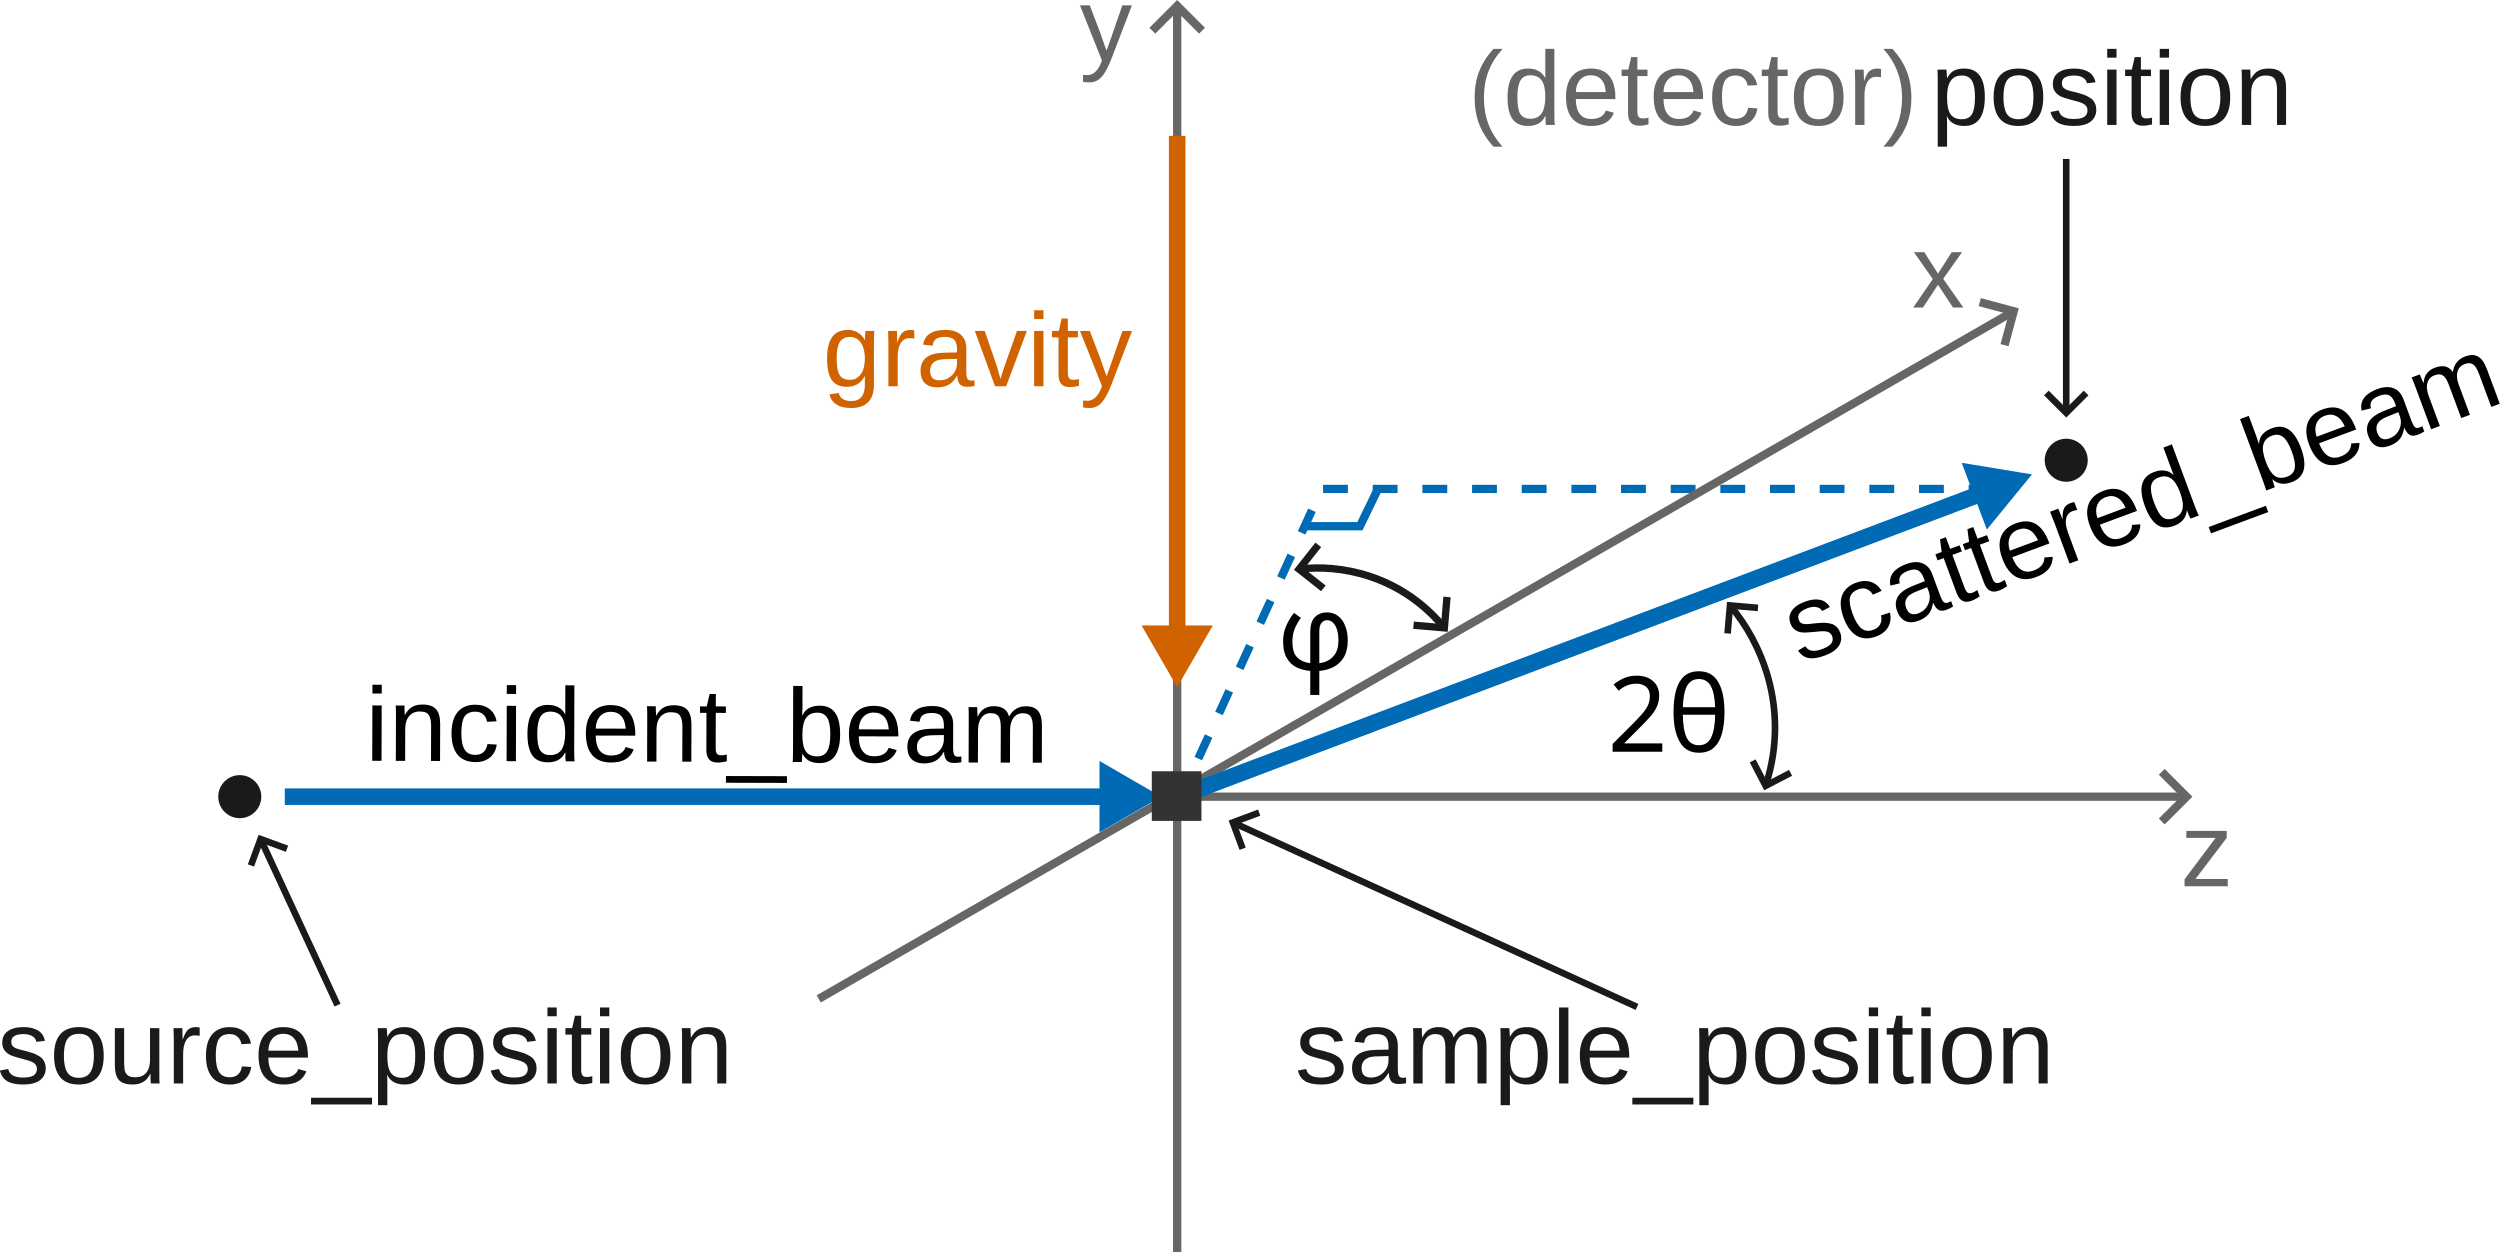
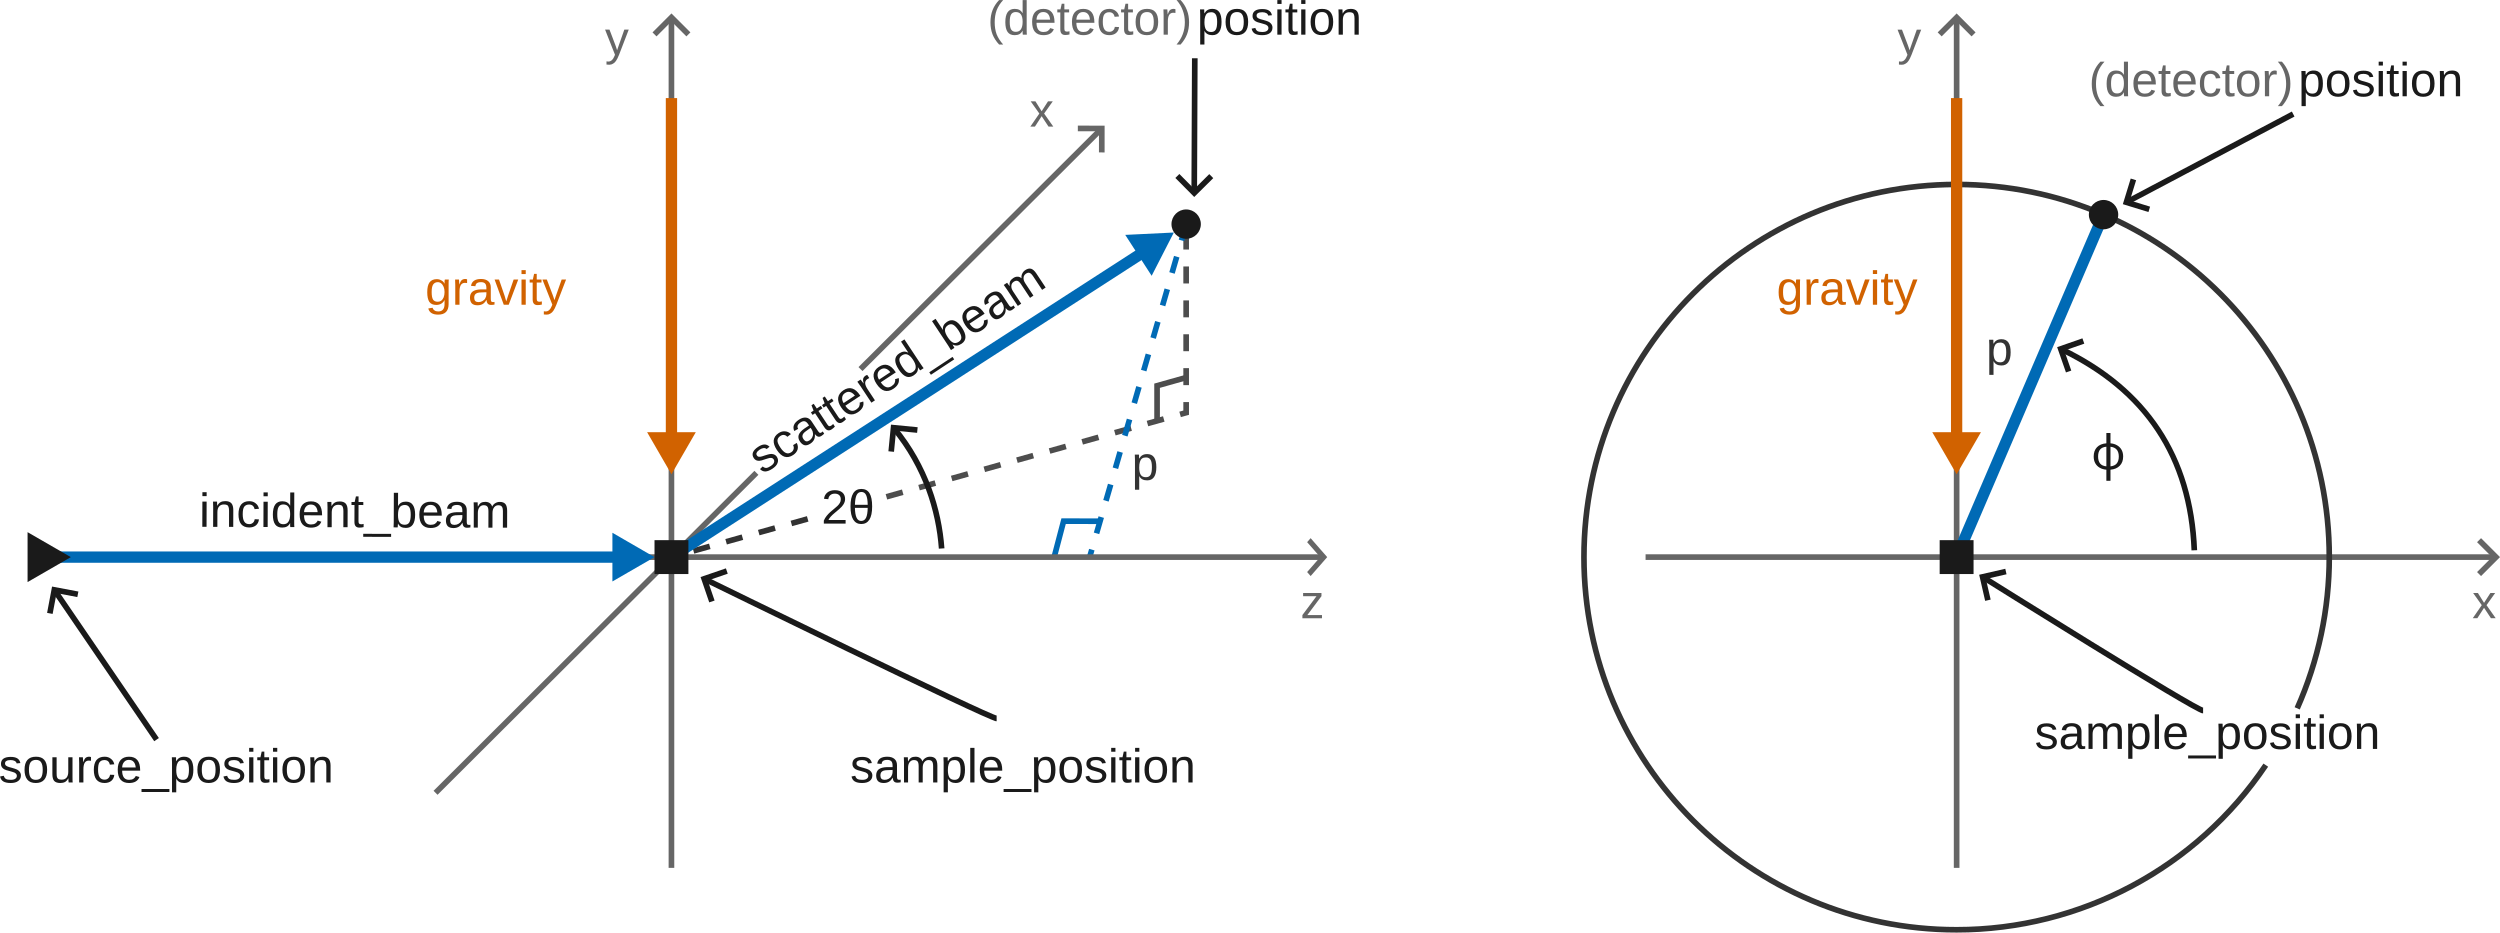
- <svg xmlns="http://www.w3.org/2000/svg" width="570.8" height="285.864" viewBox="0 0 151.024 75.635" version="1.1" id="svg5" xml:space="preserve">
+ <svg xmlns="http://www.w3.org/2000/svg" width="836.417" height="312.012" viewBox="0 0 221.302 82.553" version="1.1" id="svg5" xml:space="preserve">
  <defs id="defs2" />
-   <g id="layer1" transform="translate(-442.977,-15.07812)">
-     <path style="fill:none;fill-opacity:1;stroke:#006ab5;stroke-width:0.5;stroke-dasharray:1.5, 1.5;stroke-dashoffset:0;stroke-opacity:1" d="m 563.404,44.614 h -40.583 l -8.479,18.528" id="path36" />
-     <g id="path33">
-       <path style="color:#000000;fill:#666666;-inkscape-stroke:none" d="m 473.08,62.955 v 0.5 h 101.863 v -0.5 z" id="path21" />
-       <g id="g20">
-         <path style="color:#000000;fill:#666666;-inkscape-stroke:none" d="m 573.744,61.527 -0.354,0.354 1.324,1.322 -1.324,1.324 0.354,0.354 1.678,-1.676 z" id="path20" />
+   <g id="layer1-6" transform="translate(101.07,-94.0601)">
+     <g id="path118" transform="translate(-802.0024,-256.6816)">
+       <path style="color:#000000;fill:#666666;stroke-dashoffset:8.504;-inkscape-stroke:none" d="m 873.885,352.41 v 75.156 h 0.5 v -75.156 z" id="path156" />
+       <g id="g155">
+         <path style="color:#000000;fill:#666666;-inkscape-stroke:none" d="m 874.135,351.932 -1.678,1.676 0.354,0.354 1.322,-1.324 1.324,1.324 0.354,-0.354 z" id="path155" />
      </g>
    </g>
-     <g id="path34">
-       <path style="color:#000000;fill:#666666;-inkscape-stroke:none" d="m 513.84,15.557 v 75.156 h 0.5 v -75.156 z" id="path29" />
-       <g id="g28">
-         <path style="color:#000000;fill:#666666;-inkscape-stroke:none" d="m 514.09,15.078 -1.676,1.678 0.354,0.354 1.322,-1.324 1.324,1.324 0.354,-0.354 z" id="path28" />
+     <g id="path120" transform="translate(-802.0024,-256.6816)">
+       <path style="color:#000000;fill:#666666;stroke-dashoffset:8.504;-inkscape-stroke:none" d="m 846.6,399.807 v 0.5 h 75.156 v -0.5 z" id="path158" />
+       <g id="g157">
+         <path style="color:#000000;fill:#666666;-inkscape-stroke:none" d="m 920.557,398.381 -0.354,0.354 1.324,1.324 -1.324,1.322 0.354,0.354 1.678,-1.678 z" id="path157" />
      </g>
    </g>
-     <g id="path35">
-       <path style="color:#000000;fill:#666666;-inkscape-stroke:none" d="m 564.389,33.727 -72.078,41.477 0.248,0.434 72.08,-41.477 z" id="path37" />
-       <g id="g30">
-         <path style="color:#000000;fill:#666666;-inkscape-stroke:none" d="m 562.639,33.088 -0.129,0.482 1.807,0.488 -0.488,1.807 0.484,0.129 0.617,-2.289 z" id="path30" />
+     <path id="path121" style="fill:none;fill-opacity:1;stroke:#333333;stroke-width:0.5;stroke-dasharray:none;stroke-dashoffset:8.504;stroke-opacity:1" d="m 99.5,161.791 a 32.988,32.988 0 0 1 -27.369,14.572 32.988,32.988 0 0 1 -32.988,-32.988 32.988,32.988 0 0 1 32.988,-32.988 32.988,32.988 0 0 1 32.988,32.988 v 0 a 32.988,32.988 0 0 1 -2.839,13.389" />
+     <path style="fill:none;fill-opacity:1;stroke:#006ab5;stroke-width:1;stroke-dasharray:none;stroke-dashoffset:8.504;stroke-opacity:1" d="M 72.131,143.375 85.138,113.06" id="path122" />
+     <rect style="fill:#1a1a1a;fill-opacity:1;stroke-width:1" id="rect122" width="3" height="3" x="70.631" y="141.875" />
+     <circle style="fill:#1a1a1a;fill-opacity:1;stroke:none;stroke-width:0.4;stroke-dasharray:none;stroke-dashoffset:0;stroke-opacity:1" id="circle121" cx="85.138" cy="113.06" r="1.3" />
+     <text xml:space="preserve" style="font-style:normal;font-variant:normal;font-weight:normal;font-stretch:normal;font-size:4.233px;line-height:9.865px;font-family:Arial;-inkscape-font-specification:'Arial, Normal';font-variant-ligatures:normal;font-variant-caps:normal;font-variant-numeric:normal;font-variant-east-asian:normal;fill:#666666;fill-opacity:1;stroke:none;stroke-width:0.4;stroke-dasharray:none;stroke-dashoffset:0;stroke-opacity:1" x="117.775" y="148.786" id="text122">
+       <tspan id="tspan122" style="font-style:normal;font-variant:normal;font-weight:normal;font-stretch:normal;font-size:4.233px;font-family:Arial;-inkscape-font-specification:'Arial, Normal';font-variant-ligatures:normal;font-variant-caps:normal;font-variant-numeric:normal;font-variant-east-asian:normal;fill:#666666;fill-opacity:1;stroke:none;stroke-width:0.4" x="117.775" y="148.786">x</tspan>
+     </text>
+     <text xml:space="preserve" style="font-style:normal;font-variant:normal;font-weight:normal;font-stretch:normal;font-size:4.233px;line-height:9.865px;font-family:Arial;-inkscape-font-specification:'Arial, Normal';font-variant-ligatures:normal;font-variant-caps:normal;font-variant-numeric:normal;font-variant-east-asian:normal;fill:#666666;fill-opacity:1;stroke:none;stroke-width:0.4;stroke-dasharray:none;stroke-dashoffset:0;stroke-opacity:1" x="66.888" y="98.917" id="text123">
+       <tspan id="tspan123" style="font-style:normal;font-variant:normal;font-weight:normal;font-stretch:normal;font-size:4.233px;font-family:Arial;-inkscape-font-specification:'Arial, Normal';font-variant-ligatures:normal;font-variant-caps:normal;font-variant-numeric:normal;font-variant-east-asian:normal;fill:#666666;fill-opacity:1;stroke:none;stroke-width:0.4" x="66.888" y="98.917">y</tspan>
+     </text>
+     <path style="font-size:4.233px;line-height:6.577px;font-family:'Noto Sans';-inkscape-font-specification:'Noto Sans';fill:#1a1a1a;stroke-width:0.794" d="m 85.387,136.621 v -0.982 q -0.334,-0.03 -0.588,-0.174 -0.254,-0.148 -0.394,-0.398 -0.14,-0.254 -0.14,-0.597 0,-0.516 0.292,-0.821 0.292,-0.305 0.83,-0.347 v -0.914 h 0.364 v 0.914 q 0.339,0.03 0.588,0.178 0.254,0.148 0.394,0.398 0.14,0.25 0.14,0.593 0,0.512 -0.301,0.817 -0.296,0.305 -0.821,0.351 v 0.982 z m 0,-1.278 v -1.74 q -0.389,0.038 -0.563,0.258 -0.169,0.22 -0.169,0.61 0,0.389 0.174,0.614 0.174,0.22 0.559,0.258 z m 0.364,0 q 0.381,-0.042 0.559,-0.262 0.178,-0.224 0.178,-0.61 0,-0.783 -0.737,-0.864 z" id="text124" aria-label="φ" />
+     <g id="path124" transform="translate(-802.0024,-256.6816)">
+       <path style="color:#000000;fill:#1a1a1a;stroke-dashoffset:8.504;-inkscape-stroke:none" d="m 883.57,381.455 -0.217,0.451 c 7.351,3.549 11.239,9.325 11.572,17.557 l 0.5,-0.019 c -0.339,-8.38 -4.374,-14.376 -11.855,-17.988 z" id="path152" />
+       <g id="g151">
+         <path style="color:#000000;fill:#1a1a1a;-inkscape-stroke:none" d="m 885.27,380.691 -2.238,0.781 0.781,2.238 0.471,-0.164 -0.615,-1.768 1.766,-0.615 z" id="path151" />
      </g>
    </g>
-     <g id="path31">
-       <path style="color:#000000;fill:#006ab5;-inkscape-stroke:none" d="m 460.18,62.705 v 1 h 50.459 v -1 z" id="path11" />
-       <g id="g8">
-         <g id="path8">
-           <path style="color:#000000;fill:#006ab5;fill-rule:evenodd;-inkscape-stroke:none" d="m 512.658,63.204 -3.027,1.75 v -3.5 z" id="path9" />
-           <path style="color:#000000;fill:#006ab5;fill-rule:evenodd;-inkscape-stroke:none" d="m 509.398,61.049 v 4.311 l 3.727,-2.154 z m 0.465,0.809 2.328,1.346 -2.328,1.348 z" id="path10" />
+     <text xml:space="preserve" style="font-style:normal;font-variant:normal;font-weight:normal;font-stretch:normal;font-size:4.233px;line-height:9.865px;font-family:Arial;-inkscape-font-specification:'Arial, Normal';font-variant-ligatures:normal;font-variant-caps:normal;font-variant-numeric:normal;font-variant-east-asian:normal;fill:#333333;fill-opacity:1;stroke:none;stroke-width:0.5;stroke-dasharray:none;stroke-dashoffset:8.504;stroke-opacity:1" x="74.742" y="126.367" id="text125">
+       <tspan id="tspan125" style="font-style:normal;font-variant:normal;font-weight:normal;font-stretch:normal;font-size:4.233px;line-height:9.865px;font-family:Arial;-inkscape-font-specification:'Arial, Normal';font-variant-ligatures:normal;font-variant-caps:normal;font-variant-numeric:normal;font-variant-east-asian:normal;fill:#333333;fill-opacity:1;stroke:none;stroke-width:0.5" x="74.742" y="126.367">p</tspan>
+     </text>
+     <text xml:space="preserve" style="font-style:normal;font-variant:normal;font-weight:normal;font-stretch:normal;font-size:4.233px;line-height:9.865px;font-family:Arial;-inkscape-font-specification:'Arial, Normal';font-variant-ligatures:normal;font-variant-caps:normal;font-variant-numeric:normal;font-variant-east-asian:normal;fill:#1a1a1a;fill-opacity:1;stroke:none;stroke-width:0.4;stroke-dasharray:none;stroke-dashoffset:0;stroke-opacity:1" x="102.381" y="102.582" id="text126">
+       <tspan style="font-style:normal;font-variant:normal;font-weight:normal;font-stretch:normal;font-size:4.233px;font-family:Arial;-inkscape-font-specification:'Arial, Normal';font-variant-ligatures:normal;font-variant-caps:normal;font-variant-numeric:normal;font-variant-east-asian:normal;fill:#1a1a1a;stroke-width:0.4" x="102.381" y="102.582" id="tspan126">position</tspan>
+     </text>
+     <text xml:space="preserve" style="font-style:normal;font-variant:normal;font-weight:normal;font-stretch:normal;font-size:4.233px;line-height:9.865px;font-family:Arial;-inkscape-font-specification:'Arial, Normal';font-variant-ligatures:normal;font-variant-caps:normal;font-variant-numeric:normal;font-variant-east-asian:normal;fill:#666666;fill-opacity:1;stroke:none;stroke-width:0.4;stroke-dasharray:none;stroke-dashoffset:0;stroke-opacity:1" x="83.83" y="102.582" id="text127">
+       <tspan style="font-style:normal;font-variant:normal;font-weight:normal;font-stretch:normal;font-size:4.233px;font-family:Arial;-inkscape-font-specification:'Arial, Normal';font-variant-ligatures:normal;font-variant-caps:normal;font-variant-numeric:normal;font-variant-east-asian:normal;fill:#666666;fill-opacity:1;stroke-width:0.4" x="83.83" y="102.582" id="tspan127">(detector)</tspan>
+     </text>
+     <g id="path127" transform="translate(-802.0024,-256.6816)">
+       <path style="color:#000000;fill:#1a1a1a;stroke-dashoffset:8.504;-inkscape-stroke:none" d="m 903.809,360.615 -14.656,7.754 0.234,0.441 14.656,-7.752 z" id="path154" />
+       <g id="g153">
+         <path style="color:#000000;fill:#1a1a1a;-inkscape-stroke:none" d="m 889.545,366.547 -0.697,2.268 2.266,0.697 0.146,-0.477 -1.787,-0.551 0.551,-1.789 z" id="path153" />
+       </g>
+     </g>
+     <text xml:space="preserve" style="font-style:normal;font-variant:normal;font-weight:normal;font-stretch:normal;font-size:4.233px;line-height:9.865px;font-family:Arial;-inkscape-font-specification:'Arial, Normal';font-variant-ligatures:normal;font-variant-caps:normal;font-variant-numeric:normal;font-variant-east-asian:normal;fill:#1a1a1a;fill-opacity:1;stroke:none;stroke-width:0.4;stroke-dasharray:none;stroke-dashoffset:0;stroke-opacity:1" x="79.038" y="160.356" id="text128">
+       <tspan style="font-style:normal;font-variant:normal;font-weight:normal;font-stretch:normal;font-size:4.233px;font-family:Arial;-inkscape-font-specification:'Arial, Normal';font-variant-ligatures:normal;font-variant-caps:normal;font-variant-numeric:normal;font-variant-east-asian:normal;fill:#1a1a1a;stroke-width:0.4" x="79.038" y="160.356" id="tspan128">sample_position</tspan>
+     </text>
+     <g id="path128" transform="translate(-802.0024,-256.6816)">
+       <path style="color:#000000;fill:#1a1a1a;stroke-dashoffset:8.504;-inkscape-stroke:none" d="m 876.668,401.662 -0.266,0.424 c 0,0 4.692,2.941 9.467,5.883 2.387,1.471 4.796,2.943 6.648,4.047 0.926,0.552 1.714,1.012 2.293,1.336 0.29,0.162 0.525,0.289 0.705,0.379 0.09,0.045 0.166,0.081 0.23,0.107 0.064,0.026 0.092,0.051 0.207,0.051 v -0.5 c 0.074,0 0.025,0.005 -0.019,-0.014 -0.045,-0.018 -0.112,-0.05 -0.195,-0.092 -0.167,-0.083 -0.398,-0.207 -0.684,-0.367 -0.571,-0.32 -1.357,-0.779 -2.281,-1.33 -1.849,-1.102 -4.255,-2.573 -6.641,-4.043 -4.772,-2.941 -9.465,-5.881 -9.465,-5.881 z" id="path150" />
+       <g id="g149">
+         <path style="color:#000000;fill:#1a1a1a;-inkscape-stroke:none" d="m 878.441,401.09 -2.311,0.529 0.529,2.311 0.488,-0.111 -0.42,-1.824 1.824,-0.418 z" id="path149" />
+       </g>
+     </g>
+     <g id="g137" transform="translate(-441.9584,79.45834)">
+       <path style="color:#000000;fill:#d16200;-inkscape-stroke:none" d="m 513.59,23.285 v 30.816 h 1 V 23.285 Z" id="path133" />
+       <g id="g136">
+         <g id="g135">
+           <path style="color:#000000;fill:#d16200;fill-rule:evenodd;-inkscape-stroke:none" d="m 514.091,56.122 -1.75,-3.027 h 3.5 z" id="path134" />
+           <path style="color:#000000;fill:#d16200;fill-rule:evenodd;-inkscape-stroke:none" d="m 511.936,52.861 2.154,3.727 2.154,-3.727 z m 0.809,0.467 h 2.693 l -1.348,2.328 z" id="path135" />
        </g>
      </g>
    </g>
-     <g id="path32">
-       <path style="color:#000000;fill:#006ab5;-inkscape-stroke:none" d="m 563.227,44.146 -49.062,18.527 0.354,0.936 49.062,-18.527 z" id="path25" />
-       <g id="g22">
-         <g id="path22">
-           <path style="color:#000000;fill:#006ab5;fill-rule:evenodd;-inkscape-stroke:none" d="m 565.293,43.901 -2.214,2.707 -1.236,-3.274 z" id="path23" />
-           <path style="color:#000000;fill:#006ab5;fill-rule:evenodd;-inkscape-stroke:none" d="m 561.482,43.037 1.521,4.031 2.725,-3.332 z m 0.721,0.592 2.654,0.436 -1.703,2.082 z" id="path24" />
+     <text xml:space="preserve" style="font-style:normal;font-variant:normal;font-weight:normal;font-stretch:normal;font-size:4.233px;line-height:9.865px;font-family:Arial;-inkscape-font-specification:'Arial, Normal';font-variant-ligatures:normal;font-variant-caps:normal;font-variant-numeric:normal;font-variant-east-asian:normal;fill:#d16200;fill-opacity:1;stroke:none;stroke-width:0.4;stroke-dasharray:none;stroke-dashoffset:0;stroke-opacity:1" x="56.204" y="121.037" id="text137">
+       <tspan id="tspan137" style="font-style:normal;font-variant:normal;font-weight:normal;font-stretch:normal;font-size:4.233px;font-family:Arial;-inkscape-font-specification:'Arial, Normal';font-variant-ligatures:normal;font-variant-caps:normal;font-variant-numeric:normal;font-variant-east-asian:normal;fill:#d16200;fill-opacity:1;stroke:none;stroke-width:0.4" x="56.204" y="121.037">gravity</tspan>
+     </text>
+   </g>
+   <g id="g1">
+     <path id="path112" style="fill:none;fill-opacity:1;stroke:#666666;stroke-width:0.5;stroke-dasharray:none;stroke-dashoffset:8.504;stroke-opacity:1" d="m 38.555,70.179 28.404,-28.323" />
+     <path id="path108" style="fill:none;fill-opacity:1;stroke:#323232;stroke-width:0.5;stroke-dasharray:1.5, 1.5;stroke-dashoffset:2.25;stroke-opacity:1" d="m 72.219,45.729 -12.781,3.586" />
+     <path id="path109" style="fill:none;fill-opacity:1;stroke:#4d4d4d;stroke-width:0.5;stroke-dasharray:1.5, 1.5;stroke-dashoffset:2.25;stroke-opacity:1" d="m 105,19.84 v 16.692 l -27.089,7.6" />
+     <path id="path68" style="fill:none;fill-opacity:1;stroke:#006ab5;stroke-width:0.5;stroke-dasharray:none;stroke-dashoffset:8.504;stroke-opacity:1" d="m 93.315,49.316 0.836,-3.183 3.226,0.007" />
+     <path style="fill:none;fill-opacity:1;stroke:#006ab5;stroke-width:0.5;stroke-dasharray:1.5, 1.5;stroke-dashoffset:0;stroke-opacity:1" d="m 105,19.84 -8.539,29.458" id="path70" />
+     <text xml:space="preserve" style="font-style:normal;font-variant:normal;font-weight:normal;font-stretch:normal;font-size:4.233px;line-height:9.865px;font-family:Arial;-inkscape-font-specification:'Arial, Normal';font-variant-ligatures:normal;font-variant-caps:normal;font-variant-numeric:normal;font-variant-east-asian:normal;fill:#1a1a1a;fill-opacity:1;stroke:none;stroke-width:0.4;stroke-dasharray:none;stroke-dashoffset:0;stroke-opacity:1" x="105.961" y="3.068" id="text70">
+       <tspan style="font-style:normal;font-variant:normal;font-weight:normal;font-stretch:normal;font-size:4.233px;font-family:Arial;-inkscape-font-specification:'Arial, Normal';font-variant-ligatures:normal;font-variant-caps:normal;font-variant-numeric:normal;font-variant-east-asian:normal;fill:#1a1a1a;stroke-width:0.4" x="105.961" y="3.068" id="tspan70">position</tspan>
+     </text>
+     <text xml:space="preserve" style="font-style:normal;font-variant:normal;font-weight:normal;font-stretch:normal;font-size:4.233px;line-height:9.865px;font-family:Arial;-inkscape-font-specification:'Arial, Normal';font-variant-ligatures:normal;font-variant-caps:normal;font-variant-numeric:normal;font-variant-east-asian:normal;fill:#666666;fill-opacity:1;stroke:none;stroke-width:0.4;stroke-dasharray:none;stroke-dashoffset:0;stroke-opacity:1" x="87.41" y="3.068" id="text71">
+       <tspan style="font-style:normal;font-variant:normal;font-weight:normal;font-stretch:normal;font-size:4.233px;font-family:Arial;-inkscape-font-specification:'Arial, Normal';font-variant-ligatures:normal;font-variant-caps:normal;font-variant-numeric:normal;font-variant-east-asian:normal;fill:#666666;fill-opacity:1;stroke-width:0.4" x="87.41" y="3.068" id="tspan71">(detector)</tspan>
+     </text>
+     <text xml:space="preserve" style="font-style:normal;font-variant:normal;font-weight:normal;font-stretch:normal;font-size:4.233px;line-height:9.865px;font-family:Arial;-inkscape-font-specification:'Arial, Normal';font-variant-ligatures:normal;font-variant-caps:normal;font-variant-numeric:normal;font-variant-east-asian:normal;fill:#1a1a1a;fill-opacity:1;stroke:none;stroke-width:0.4;stroke-dasharray:none;stroke-dashoffset:0;stroke-opacity:1" x="75.252" y="69.267" id="text72">
+       <tspan style="font-style:normal;font-variant:normal;font-weight:normal;font-stretch:normal;font-size:4.233px;font-family:Arial;-inkscape-font-specification:'Arial, Normal';font-variant-ligatures:normal;font-variant-caps:normal;font-variant-numeric:normal;font-variant-east-asian:normal;fill:#1a1a1a;stroke-width:0.4" x="75.252" y="69.267" id="tspan72">sample_position</tspan>
+     </text>
+     <text xml:space="preserve" style="font-style:normal;font-variant:normal;font-weight:normal;font-stretch:normal;font-size:4.233px;line-height:9.865px;font-family:Arial;-inkscape-font-specification:'Arial, Normal';font-variant-ligatures:normal;font-variant-caps:normal;font-variant-numeric:normal;font-variant-east-asian:normal;fill:#1a1a1a;fill-opacity:1;stroke:none;stroke-width:0.4;stroke-dasharray:none;stroke-dashoffset:0;stroke-opacity:1" x="-0.118" y="69.267" id="text73">
+       <tspan style="font-style:normal;font-variant:normal;font-weight:normal;font-stretch:normal;font-size:4.233px;font-family:Arial;-inkscape-font-specification:'Arial, Normal';font-variant-ligatures:normal;font-variant-caps:normal;font-variant-numeric:normal;font-variant-east-asian:normal;fill:#1a1a1a;stroke-width:0.4" x="-0.118" y="69.267" id="tspan73">source_position</tspan>
+     </text>
+     <g id="g75" transform="matrix(0.8745513,0,0,1,-385.7502,-13.88876)" style="stroke-width:1.069">
+       <path style="color:#000000;fill:#666666;stroke-width:1.069;-inkscape-stroke:none" d="m 473.08,62.955 v 0.5 h 101.863 v -0.5 z" id="path73" />
+       <g id="g74" style="stroke-width:1.069">
+         <path style="color:#000000;fill:#666666;stroke-width:1.069;-inkscape-stroke:none" d="m 573.744,61.527 -0.354,0.354 1.324,1.322 -1.324,1.324 0.354,0.354 1.678,-1.676 z" id="path74" />
+       </g>
+     </g>
+     <g id="g77" transform="translate(-454.6532,-13.88876)">
+       <path style="color:#000000;fill:#666666;-inkscape-stroke:none" d="m 513.84,15.557 v 75.156 h 0.5 v -75.156 z" id="path75" />
+       <g id="g76">
+         <path style="color:#000000;fill:#666666;-inkscape-stroke:none" d="m 514.09,15.078 -1.676,1.678 0.354,0.354 1.322,-1.324 1.324,1.324 0.354,-0.354 z" id="path76" />
+       </g>
+     </g>
+     <text xml:space="preserve" style="font-style:normal;font-variant:normal;font-weight:normal;font-stretch:normal;font-size:4.233px;line-height:9.865px;font-family:Arial;-inkscape-font-specification:'Arial, Normal';font-variant-ligatures:normal;font-variant-caps:normal;font-variant-numeric:normal;font-variant-east-asian:normal;fill:#666666;fill-opacity:1;stroke:none;stroke-width:0.4;stroke-dasharray:none;stroke-dashoffset:0;stroke-opacity:1" x="115.116" y="54.726" id="text79">
+       <tspan id="tspan79" style="font-style:normal;font-variant:normal;font-weight:normal;font-stretch:normal;font-size:4.233px;font-family:Arial;-inkscape-font-specification:'Arial, Normal';font-variant-ligatures:normal;font-variant-caps:normal;font-variant-numeric:normal;font-variant-east-asian:normal;fill:#666666;fill-opacity:1;stroke:none;stroke-width:0.4" x="115.116" y="54.726">z</tspan>
+     </text>
+     <text xml:space="preserve" style="font-style:normal;font-variant:normal;font-weight:normal;font-stretch:normal;font-size:4.233px;line-height:9.865px;font-family:Arial;-inkscape-font-specification:'Arial, Normal';font-variant-ligatures:normal;font-variant-caps:normal;font-variant-numeric:normal;font-variant-east-asian:normal;fill:#666666;fill-opacity:1;stroke:none;stroke-width:0.4;stroke-dasharray:none;stroke-dashoffset:0;stroke-opacity:1" x="91.16" y="11.208" id="text80">
+       <tspan id="tspan80" style="font-style:normal;font-variant:normal;font-weight:normal;font-stretch:normal;font-size:4.233px;font-family:Arial;-inkscape-font-specification:'Arial, Normal';font-variant-ligatures:normal;font-variant-caps:normal;font-variant-numeric:normal;font-variant-east-asian:normal;fill:#666666;fill-opacity:1;stroke:none;stroke-width:0.4" x="91.16" y="11.208">x</tspan>
+     </text>
+     <text xml:space="preserve" style="font-style:normal;font-variant:normal;font-weight:normal;font-stretch:normal;font-size:4.233px;line-height:9.865px;font-family:Arial;-inkscape-font-specification:'Arial, Normal';font-variant-ligatures:normal;font-variant-caps:normal;font-variant-numeric:normal;font-variant-east-asian:normal;fill:#666666;fill-opacity:1;stroke:none;stroke-width:0.4;stroke-dasharray:none;stroke-dashoffset:0;stroke-opacity:1" x="53.548" y="4.857" id="text81">
+       <tspan id="tspan81" style="font-style:normal;font-variant:normal;font-weight:normal;font-stretch:normal;font-size:4.233px;font-family:Arial;-inkscape-font-specification:'Arial, Normal';font-variant-ligatures:normal;font-variant-caps:normal;font-variant-numeric:normal;font-variant-east-asian:normal;fill:#666666;fill-opacity:1;stroke:none;stroke-width:0.4" x="53.548" y="4.857">y</tspan>
+     </text>
+     <g id="g85" transform="translate(-455.1873,-13.88876)">
+       <path style="color:#000000;fill:#006ab5;-inkscape-stroke:none" d="m 460.18,62.705 v 1 h 50.459 v -1 z" id="path81" />
+       <g id="g84">
+         <g id="g83">
+           <path style="color:#000000;fill:#006ab5;fill-rule:evenodd;-inkscape-stroke:none" d="m 512.658,63.204 -3.027,1.75 v -3.5 z" id="path82" />
+           <path style="color:#000000;fill:#006ab5;fill-rule:evenodd;-inkscape-stroke:none" d="m 509.398,61.049 v 4.311 l 3.727,-2.154 z m 0.465,0.809 2.328,1.346 -2.328,1.348 z" id="path83-5" />
        </g>
      </g>
    </g>
-     <rect style="fill:#333333;fill-opacity:1;stroke-width:1" id="rect30" width="3" height="3" x="512.556" y="61.669" />
-     <text xml:space="preserve" style="font-size:6.35px;line-height:9.865px;font-family:'Noto Sans';-inkscape-font-specification:'Noto Sans';fill:#000000;fill-opacity:1;stroke:none;stroke-width:0.794;stroke-dasharray:none;stroke-dashoffset:0;stroke-opacity:1" x="540.098" y="60.488" id="text36">
-       <tspan id="tspan36" style="font-size:6.35px;line-height:9.865px;fill:#000000;fill-opacity:1;stroke:none;stroke-width:0.794;stroke-dasharray:none" x="540.098" y="60.488">2θ</tspan>
-     </text>
-     <text xml:space="preserve" style="font-size:6.35px;line-height:9.865px;font-family:'Noto Sans';-inkscape-font-specification:'Noto Sans';fill:#000000;fill-opacity:1;stroke:none;stroke-width:0.794;stroke-dasharray:none;stroke-dashoffset:0;stroke-opacity:1" x="520.143" y="55.542" id="text37">
-       <tspan id="tspan37" style="font-size:6.35px;line-height:9.865px;stroke-width:0.794" x="520.143" y="55.542">φ</tspan>
-     </text>
-     <g id="path49" transform="matrix(1.029702,-0.3953485,0.3953485,1.029702,-34.82136,205.615)" style="stroke-width:0.907">
-       <path style="color:#000000;fill:#1a1a1a;stroke-width:0.907;-inkscape-stroke:none" d="m 521.715,48.434 -0.1,0.389 c 1.934,0.495 4.79,2.095 6.008,5.605 l 0.379,-0.131 c -1.269,-3.657 -4.243,-5.34 -6.287,-5.863 z" id="path16" />
-       <g id="g14" style="stroke-width:0.907">
-         <path style="color:#000000;fill:#1a1a1a;stroke-width:0.907;-inkscape-stroke:none" d="m 522.926,47.566 -1.633,0.967 0.969,1.631 0.344,-0.203 -0.764,-1.287 1.287,-0.764 z" id="path15" />
-         <path style="color:#000000;fill:#1a1a1a;stroke-width:0.907;-inkscape-stroke:none" d="m 528.406,52.842 -0.652,1.348 -1.348,-0.652 -0.176,0.359 1.707,0.828 0.828,-1.707 z" id="path14" />
-       </g>
-     </g>
-     <g id="path52">
-       <path style="color:#000000;fill:#1a1a1a;-inkscape-stroke:none" d="m 547.703,51.602 -0.307,0.258 c 1.707,2.027 3.532,5.923 2.082,10.533 l 0.383,0.121 c 1.498,-4.763 -0.379,-8.799 -2.158,-10.912 z" id="path19" />
-       <g id="g17">
-         <path style="color:#000000;fill:#1a1a1a;-inkscape-stroke:none" d="m 547.303,51.438 -0.162,1.891 0.398,0.033 0.129,-1.49 1.492,0.127 0.033,-0.398 z" id="path18" />
-         <path style="color:#000000;fill:#1a1a1a;-inkscape-stroke:none" d="m 549.033,60.951 -0.355,0.186 0.877,1.682 1.682,-0.877 -0.184,-0.355 -1.328,0.693 z" id="path17" />
-       </g>
-     </g>
-     <circle style="fill:#1a1a1a;fill-opacity:1;stroke:none;stroke-width:0.4;stroke-dasharray:none;stroke-dashoffset:0;stroke-opacity:1" id="path53" cx="457.462" cy="63.204" r="1.3" />
-     <text xml:space="preserve" style="font-size:6.35px;font-family:Arial;-inkscape-font-specification:Arial;fill:#000000;stroke:none;stroke-width:0.794;stroke-dasharray:none;stroke-dashoffset:0;stroke-opacity:1" x="465.215" y="59.695" id="text53" transform="rotate(0.1650747)">
-       <tspan id="tspan53" style="font-size:6.35px;fill:#000000;stroke:none;stroke-width:0.794" x="465.215" y="59.695">incident_beam</tspan>
-     </text>
-     <circle style="fill:#1a1a1a;fill-opacity:1;stroke:none;stroke-width:0.4;stroke-dasharray:none;stroke-dashoffset:0;stroke-opacity:1" id="circle53" cx="567.797" cy="42.881" r="1.3" />
-     <text xml:space="preserve" style="font-size:6.35px;font-family:Arial;-inkscape-font-specification:Arial;fill:#000000;stroke:none;stroke-width:0.794;stroke-dasharray:none;stroke-dashoffset:0;stroke-opacity:1" x="497.974" y="243.819" id="text54" transform="rotate(-20.37678)">
-       <tspan id="tspan54" style="font-size:6.35px;fill:#000000;stroke:none;stroke-width:0.794" x="497.974" y="243.819">scattered_beam</tspan>
-     </text>
-     <text xml:space="preserve" style="font-size:6.35px;line-height:9.865px;font-family:'Noto Sans';-inkscape-font-specification:'Noto Sans';fill:#1a1a1a;fill-opacity:1;stroke:none;stroke-width:0.4;stroke-dasharray:none;stroke-dashoffset:0;stroke-opacity:1" x="559.613" y="22.625" id="text55">
-       <tspan style="font-style:normal;font-variant:normal;font-weight:normal;font-stretch:normal;font-family:Arial;-inkscape-font-specification:Arial;stroke-width:0.4" x="559.613" y="22.625" id="tspan56">position</tspan>
-     </text>
-     <text xml:space="preserve" style="font-size:6.35px;line-height:9.865px;font-family:'Noto Sans';-inkscape-font-specification:'Noto Sans';fill:#666666;fill-opacity:1;stroke:none;stroke-width:0.4;stroke-dasharray:none;stroke-dashoffset:0;stroke-opacity:1" x="531.667" y="22.625" id="text57">
-       <tspan style="font-style:normal;font-variant:normal;font-weight:normal;font-stretch:normal;font-family:Arial;-inkscape-font-specification:Arial;fill:#666666;fill-opacity:1;stroke-width:0.4" x="531.667" y="22.625" id="tspan57">(detector)</tspan>
-     </text>
-     <text xml:space="preserve" style="font-size:6.35px;line-height:9.865px;font-family:'Noto Sans';-inkscape-font-specification:'Noto Sans';fill:#1a1a1a;fill-opacity:1;stroke:none;stroke-width:0.4;stroke-dasharray:none;stroke-dashoffset:0;stroke-opacity:1" x="521.212" y="80.528" id="text58">
-       <tspan style="font-style:normal;font-variant:normal;font-weight:normal;font-stretch:normal;font-family:Arial;-inkscape-font-specification:Arial;stroke-width:0.4" x="521.212" y="80.528" id="tspan58">sample_position</tspan>
-     </text>
-     <text xml:space="preserve" style="font-size:6.35px;line-height:9.865px;font-family:'Noto Sans';-inkscape-font-specification:'Noto Sans';fill:#1a1a1a;fill-opacity:1;stroke:none;stroke-width:0.4;stroke-dasharray:none;stroke-dashoffset:0;stroke-opacity:1" x="442.8" y="80.528" id="text59">
-       <tspan style="font-style:normal;font-variant:normal;font-weight:normal;font-stretch:normal;font-family:Arial;-inkscape-font-specification:Arial;stroke-width:0.4" x="442.8" y="80.528" id="tspan60">source_position</tspan>
-     </text>
-     <g id="path61">
-       <path style="color:#000000;fill:#1a1a1a;-inkscape-stroke:none" d="m 458.941,65.773 -0.361,0.168 4.605,9.941 0.363,-0.168 z" id="path13" />
-       <g id="g12">
-         <path style="color:#000000;fill:#1a1a1a;-inkscape-stroke:none" d="m 458.6,65.51 -0.652,1.781 0.375,0.137 0.516,-1.404 1.406,0.514 0.137,-0.375 z" id="path12" />
-       </g>
-     </g>
-     <g id="path62">
-       <path style="color:#000000;fill:#1a1a1a;-inkscape-stroke:none" d="m 517.625,64.621 -0.166,0.365 24.328,11.104 0.166,-0.363 z" id="path7" />
-       <g id="g6">
-         <path style="color:#000000;fill:#1a1a1a;-inkscape-stroke:none" d="m 518.973,63.982 -1.777,0.662 0.662,1.777 0.375,-0.139 -0.523,-1.404 1.402,-0.523 z" id="path6" />
-       </g>
-     </g>
-     <g id="path63">
-       <path style="color:#000000;fill:#1a1a1a;-inkscape-stroke:none" d="m 567.598,24.68 v 15.238 h 0.398 V 24.68 Z" id="path27" />
-       <g id="g26">
-         <path style="color:#000000;fill:#1a1a1a;-inkscape-stroke:none" d="m 566.738,38.678 -0.283,0.281 1.342,1.342 1.342,-1.342 -0.283,-0.281 -1.059,1.059 z" id="path26" />
-       </g>
-     </g>
-     <text xml:space="preserve" style="font-style:normal;font-variant:normal;font-weight:normal;font-stretch:normal;font-size:6.35px;line-height:9.865px;font-family:Arial;-inkscape-font-specification:Arial;fill:#666666;fill-opacity:1;stroke:none;stroke-width:0.4;stroke-dasharray:none;stroke-dashoffset:0;stroke-opacity:1" x="574.694" y="68.615" id="text63">
-       <tspan id="tspan63" style="fill:#666666;fill-opacity:1;stroke:none;stroke-width:0.4" x="574.694" y="68.615">z</tspan>
-     </text>
-     <text xml:space="preserve" style="font-style:normal;font-variant:normal;font-weight:normal;font-stretch:normal;font-size:6.35px;line-height:9.865px;font-family:Arial;-inkscape-font-specification:Arial;fill:#666666;fill-opacity:1;stroke:none;stroke-width:0.4;stroke-dasharray:none;stroke-dashoffset:0;stroke-opacity:1" x="558.474" y="33.656" id="text64">
-       <tspan id="tspan64" style="fill:#666666;fill-opacity:1;stroke:none;stroke-width:0.4" x="558.474" y="33.656">x</tspan>
-     </text>
-     <text xml:space="preserve" style="font-style:normal;font-variant:normal;font-weight:normal;font-stretch:normal;font-size:6.35px;line-height:9.865px;font-family:Arial;-inkscape-font-specification:Arial;fill:#666666;fill-opacity:1;stroke:none;stroke-width:0.4;stroke-dasharray:none;stroke-dashoffset:0;stroke-opacity:1" x="508.201" y="18.745" id="text65">
-       <tspan id="tspan65" style="fill:#666666;fill-opacity:1;stroke:none;stroke-width:0.4" x="508.201" y="18.745">y</tspan>
-     </text>
-     <g id="path65">
-       <path style="color:#000000;fill:#d16200;-inkscape-stroke:none" d="m 513.59,23.285 v 30.816 h 1 V 23.285 Z" id="path5" />
-       <g id="g2">
-         <g id="path2">
-           <path style="color:#000000;fill:#d16200;fill-rule:evenodd;-inkscape-stroke:none" d="m 514.091,56.122 -1.75,-3.027 h 3.5 z" id="path3" />
-           <path style="color:#000000;fill:#d16200;fill-rule:evenodd;-inkscape-stroke:none" d="m 511.936,52.861 2.154,3.727 2.154,-3.727 z m 0.809,0.467 h 2.693 l -1.348,2.328 z" id="path4" />
+     <circle style="fill:#1a1a1a;fill-opacity:1;stroke:none;stroke-width:0.4;stroke-dasharray:none;stroke-dashoffset:0;stroke-opacity:1" id="circle85" cx="105" cy="19.84" r="1.3" />
+     <g id="g89" transform="rotate(-32.84358,236.2082,736.1191)">
+       <path style="color:#000000;fill:#006ab5;-inkscape-stroke:none" d="m 460.18,62.705 v 1 h 50.459 v -1 z" id="path85" />
+       <g id="g88">
+         <g id="g87">
+           <path style="color:#000000;fill:#006ab5;fill-rule:evenodd;-inkscape-stroke:none" d="m 512.658,63.204 -3.027,1.75 v -3.5 z" id="path86" />
+           <path style="color:#000000;fill:#006ab5;fill-rule:evenodd;-inkscape-stroke:none" d="m 509.398,61.049 v 4.311 l 3.727,-2.154 z m 0.465,0.809 2.328,1.346 -2.328,1.348 z" id="path87" />
        </g>
      </g>
    </g>
-     <text xml:space="preserve" style="font-style:normal;font-variant:normal;font-weight:normal;font-stretch:normal;font-size:6.35px;line-height:9.865px;font-family:Arial;-inkscape-font-specification:Arial;fill:#d16200;fill-opacity:1;stroke:none;stroke-width:0.4;stroke-dasharray:none;stroke-dashoffset:0;stroke-opacity:1" x="492.674" y="38.411" id="text66">
-       <tspan id="tspan66" style="fill:#d16200;fill-opacity:1;stroke:none;stroke-width:0.4" x="492.674" y="38.411">gravity</tspan>
+     <rect style="fill:#1a1a1a;fill-opacity:1;stroke-width:1" id="rect89" width="3" height="3" x="57.938" y="47.815" />
+     <path style="fill:#1a1a1a;fill-opacity:1;stroke:none;stroke-width:1" id="path89" d="m 2.441,51.526 -6e-6,-4.419 3.827,2.21 z" />
+     <path id="path90" style="fill:none;fill-opacity:1;stroke:#4d4d4d;stroke-width:0.5;stroke-dasharray:none;stroke-dashoffset:0;stroke-opacity:1" d="m 102.426,37.109 v -2.965 l 2.7,-0.761" />
+     <path d="m 72.926,46.347 v -0.263 q 0.105,-0.242 0.256,-0.426 0.153,-0.186 0.32,-0.335 0.167,-0.151 0.331,-0.279 0.165,-0.128 0.298,-0.256 0.132,-0.128 0.213,-0.269 0.083,-0.141 0.083,-0.318 0,-0.24 -0.141,-0.372 -0.141,-0.132 -0.391,-0.132 -0.238,0 -0.393,0.13 -0.153,0.128 -0.18,0.362 l -0.38,-0.035 q 0.041,-0.349 0.296,-0.556 0.256,-0.207 0.657,-0.207 0.44,0 0.676,0.209 0.238,0.207 0.238,0.589 0,0.17 -0.079,0.337 -0.076,0.167 -0.229,0.335 -0.153,0.167 -0.585,0.519 -0.238,0.194 -0.378,0.351 -0.141,0.155 -0.203,0.3 h 1.519 v 0.316 z m 4.277,-1.515 q 0,0.788 -0.248,1.172 -0.248,0.384 -0.719,0.384 -0.463,0 -0.707,-0.393 -0.242,-0.395 -0.242,-1.164 0,-1.55 0.961,-1.55 0.494,0 0.723,0.382 0.232,0.38 0.232,1.168 z m -0.972,1.282 q 0.296,0 0.432,-0.281 0.136,-0.283 0.147,-0.876 h -1.131 q 0.01,0.571 0.143,0.864 0.134,0.294 0.409,0.294 z m 0.023,-2.565 q -0.294,0 -0.428,0.277 -0.134,0.275 -0.147,0.86 h 1.131 q -0.01,-0.585 -0.141,-0.86 -0.128,-0.277 -0.415,-0.277 z" id="text90" style="font-size:4.233px;line-height:9.865px;font-family:Arial;-inkscape-font-specification:'Arial, Normal';fill:#1a1a1a;stroke-width:0.794" aria-label="2θ" />
+     <g id="path91" transform="translate(-635.5682,-350.7417)">
+       <path style="color:#000000;fill:#1a1a1a;stroke-dashoffset:8.504;-inkscape-stroke:none" d="m 714.938,388.541 -0.387,0.316 c 2.696,3.278 3.883,7.114 4.123,10.455 l 0.498,-0.035 c -0.247,-3.431 -1.462,-7.366 -4.234,-10.736 z" id="path144" />
+       <g id="g143">
+         <path style="color:#000000;fill:#1a1a1a;-inkscape-stroke:none" d="m 714.439,388.33 -0.229,2.359 0.496,0.049 0.182,-1.863 1.863,0.182 0.049,-0.498 z" id="path143" />
+       </g>
+     </g>
+     <g id="g96" transform="translate(-454.6522,-14.60175)">
+       <path style="color:#000000;fill:#d16200;-inkscape-stroke:none" d="m 513.59,23.285 v 30.816 h 1 V 23.285 Z" id="path92" />
+       <g id="g95">
+         <g id="g94">
+           <path style="color:#000000;fill:#d16200;fill-rule:evenodd;-inkscape-stroke:none" d="m 514.091,56.122 -1.75,-3.027 h 3.5 z" id="path93" />
+           <path style="color:#000000;fill:#d16200;fill-rule:evenodd;-inkscape-stroke:none" d="m 511.936,52.861 2.154,3.727 2.154,-3.727 z m 0.809,0.467 h 2.693 l -1.348,2.328 z" id="path94" />
+         </g>
+       </g>
+     </g>
+     <text xml:space="preserve" style="font-style:normal;font-variant:normal;font-weight:normal;font-stretch:normal;font-size:4.233px;line-height:9.865px;font-family:Arial;-inkscape-font-specification:'Arial, Normal';font-variant-ligatures:normal;font-variant-caps:normal;font-variant-numeric:normal;font-variant-east-asian:normal;fill:#d16200;fill-opacity:1;stroke:none;stroke-width:0.4;stroke-dasharray:none;stroke-dashoffset:0;stroke-opacity:1" x="37.647" y="26.977" id="text96">
+       <tspan id="tspan96" style="font-style:normal;font-variant:normal;font-weight:normal;font-stretch:normal;font-size:4.233px;font-family:Arial;-inkscape-font-specification:'Arial, Normal';font-variant-ligatures:normal;font-variant-caps:normal;font-variant-numeric:normal;font-variant-east-asian:normal;fill:#d16200;fill-opacity:1;stroke:none;stroke-width:0.4" x="37.647" y="26.977">gravity</tspan>
    </text>
-     <path id="path83" style="fill:none;fill-opacity:1;stroke:#006ab5;stroke-width:0.5;stroke-dasharray:none;stroke-dashoffset:0;stroke-opacity:1" d="m 521.807,46.866 3.321,-1e-6 1.118,-2.306" />
+     <text xml:space="preserve" style="font-style:normal;font-variant:normal;font-weight:normal;font-stretch:normal;font-size:4.233px;font-family:Arial;-inkscape-font-specification:'Arial, Normal';font-variant-ligatures:normal;font-variant-caps:normal;font-variant-numeric:normal;font-variant-east-asian:normal;fill:#1a1a1a;stroke:none;stroke-width:0.794;stroke-dasharray:none;stroke-dashoffset:0;stroke-opacity:1" x="17.76" y="46.581" id="text97" transform="rotate(0.1650747)">
+       <tspan id="tspan97" style="font-style:normal;font-variant:normal;font-weight:normal;font-stretch:normal;font-size:4.233px;font-family:Arial;-inkscape-font-specification:'Arial, Normal';font-variant-ligatures:normal;font-variant-caps:normal;font-variant-numeric:normal;font-variant-east-asian:normal;fill:#1a1a1a;stroke:none;stroke-width:0.794" x="17.76" y="46.581">incident_beam</tspan>
+     </text>
+     <text xml:space="preserve" style="font-style:normal;font-variant:normal;font-weight:normal;font-stretch:normal;font-size:4.233px;font-family:Arial;-inkscape-font-specification:'Arial, Normal';font-variant-ligatures:normal;font-variant-caps:normal;font-variant-numeric:normal;font-variant-east-asian:normal;fill:#1a1a1a;stroke:none;stroke-width:0.794;stroke-dasharray:none;stroke-dashoffset:0;stroke-opacity:1" x="33.109" y="72.264" id="text98" transform="rotate(-33.45753)">
+       <tspan id="tspan98" style="font-style:normal;font-variant:normal;font-weight:normal;font-stretch:normal;font-size:4.233px;font-family:Arial;-inkscape-font-specification:'Arial, Normal';font-variant-ligatures:normal;font-variant-caps:normal;font-variant-numeric:normal;font-variant-east-asian:normal;fill:#1a1a1a;stroke:none;stroke-width:0.794" x="33.109" y="72.264">scattered_beam</tspan>
+     </text>
+     <g id="path98" transform="translate(-635.5682,-350.7417)">
+       <path style="color:#000000;fill:#1a1a1a;stroke-dashoffset:8.504;-inkscape-stroke:none" d="m 640.652,402.918 -0.414,0.281 8.982,13.156 0.412,-0.283 z" id="path140" />
+       <g id="g139">
+         <path style="color:#000000;fill:#1a1a1a;-inkscape-stroke:none" d="m 640.176,402.664 -0.439,2.33 0.49,0.092 0.348,-1.838 1.838,0.346 0.094,-0.49 z" id="path139" />
+       </g>
+     </g>
+     <g id="path99" transform="translate(-635.5682,-350.7417)">
+       <path style="color:#000000;fill:#1a1a1a;stroke-dashoffset:8.504;-inkscape-stroke:none" d="m 698.121,401.807 -0.219,0.449 c 0,0 6.283,3.077 12.648,6.154 3.183,1.539 6.385,3.078 8.834,4.232 1.224,0.577 2.26,1.059 3.012,1.396 0.376,0.169 0.682,0.301 0.906,0.393 0.112,0.046 0.204,0.082 0.277,0.107 0.074,0.026 0.094,0.051 0.213,0.051 v -0.5 c 0.079,0 0.011,-7.2e-4 -0.049,-0.021 -0.059,-0.021 -0.144,-0.053 -0.252,-0.098 -0.215,-0.088 -0.517,-0.221 -0.891,-0.389 -0.747,-0.335 -1.781,-0.816 -3.004,-1.393 -2.446,-1.153 -5.648,-2.69 -8.83,-4.229 -6.364,-3.077 -12.646,-6.154 -12.646,-6.154 z" id="path142" />
+       <g id="g141">
+         <path style="color:#000000;fill:#1a1a1a;-inkscape-stroke:none" d="m 699.826,401.053 -2.244,0.768 0.768,2.244 0.475,-0.162 -0.607,-1.771 1.771,-0.605 z" id="path141" />
+       </g>
+     </g>
+     <g id="path100" transform="translate(-635.5682,-350.7417)">
+       <path style="color:#000000;fill:#1a1a1a;stroke-dashoffset:8.504;-inkscape-stroke:none" d="m 741.082,355.9 -0.049,11.799 0.5,0.002 0.049,-11.799 z" id="path146" />
+       <g id="g145">
+         <path style="color:#000000;fill:#1a1a1a;-inkscape-stroke:none" d="m 739.967,366.143 -0.355,0.352 1.67,1.684 1.684,-1.67 -0.352,-0.355 -1.328,1.318 z" id="path145" />
+       </g>
+     </g>
+     <text xml:space="preserve" style="font-style:normal;font-variant:normal;font-weight:normal;font-stretch:normal;font-size:4.233px;line-height:9.865px;font-family:Arial;-inkscape-font-specification:'Arial, Normal';font-variant-ligatures:normal;font-variant-caps:normal;font-variant-numeric:normal;font-variant-east-asian:normal;fill:#333333;fill-opacity:1;stroke:none;stroke-width:0.5;stroke-dasharray:none;stroke-dashoffset:8.504;stroke-opacity:1" x="100.186" y="42.477" id="text100">
+       <tspan id="tspan100" style="font-style:normal;font-variant:normal;font-weight:normal;font-stretch:normal;font-size:4.233px;line-height:9.865px;font-family:Arial;-inkscape-font-specification:'Arial, Normal';font-variant-ligatures:normal;font-variant-caps:normal;font-variant-numeric:normal;font-variant-east-asian:normal;fill:#333333;fill-opacity:1;stroke:none;stroke-width:0.5" x="100.186" y="42.477">p</tspan>
+     </text>
+     <g id="path110" transform="translate(-635.5682,-350.7417)">
+       <path style="color:#000000;fill:#666666;stroke-dashoffset:8.504;-inkscape-stroke:none" d="m 732.836,362.025 -21.273,21.211 0.354,0.354 21.271,-21.211 z" id="path148" />
+       <g id="g147">
+         <path style="color:#000000;fill:#666666;-inkscape-stroke:none" d="m 730.979,361.861 v 0.5 l 1.871,0.002 -0.002,1.871 0.5,0.002 0.002,-2.371 z" id="path147" />
+       </g>
+     </g>
  </g>
</svg>
